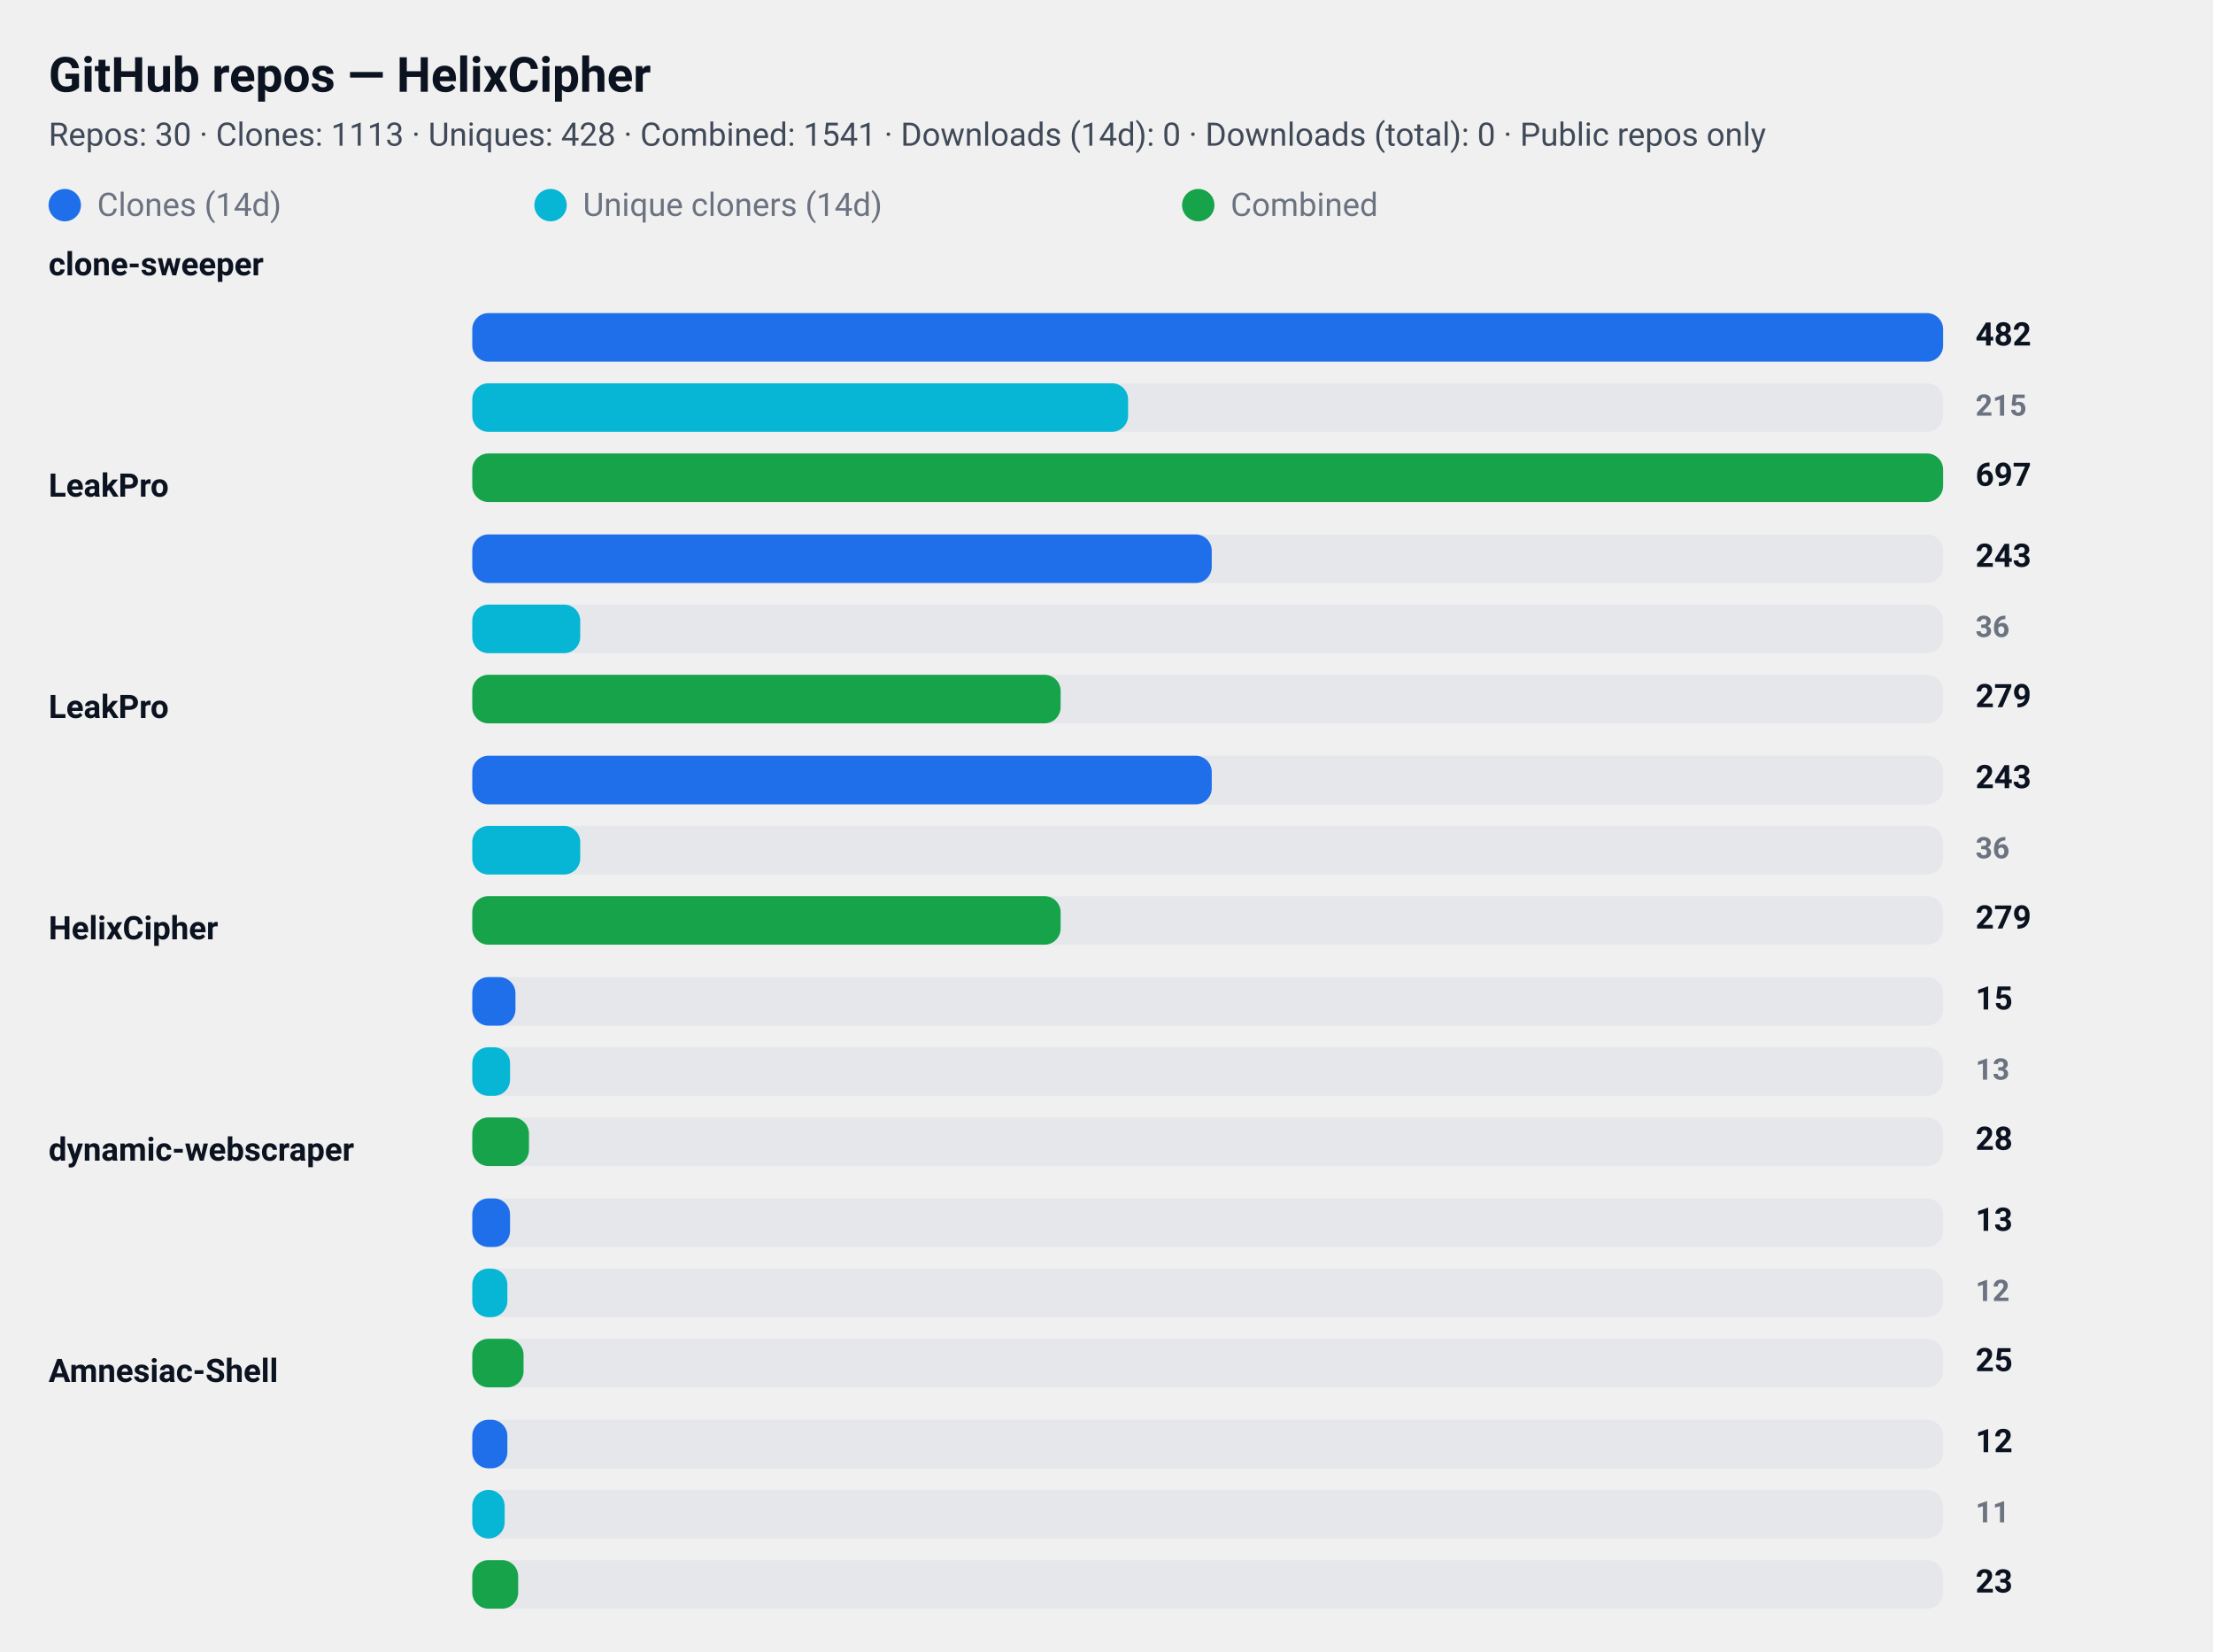
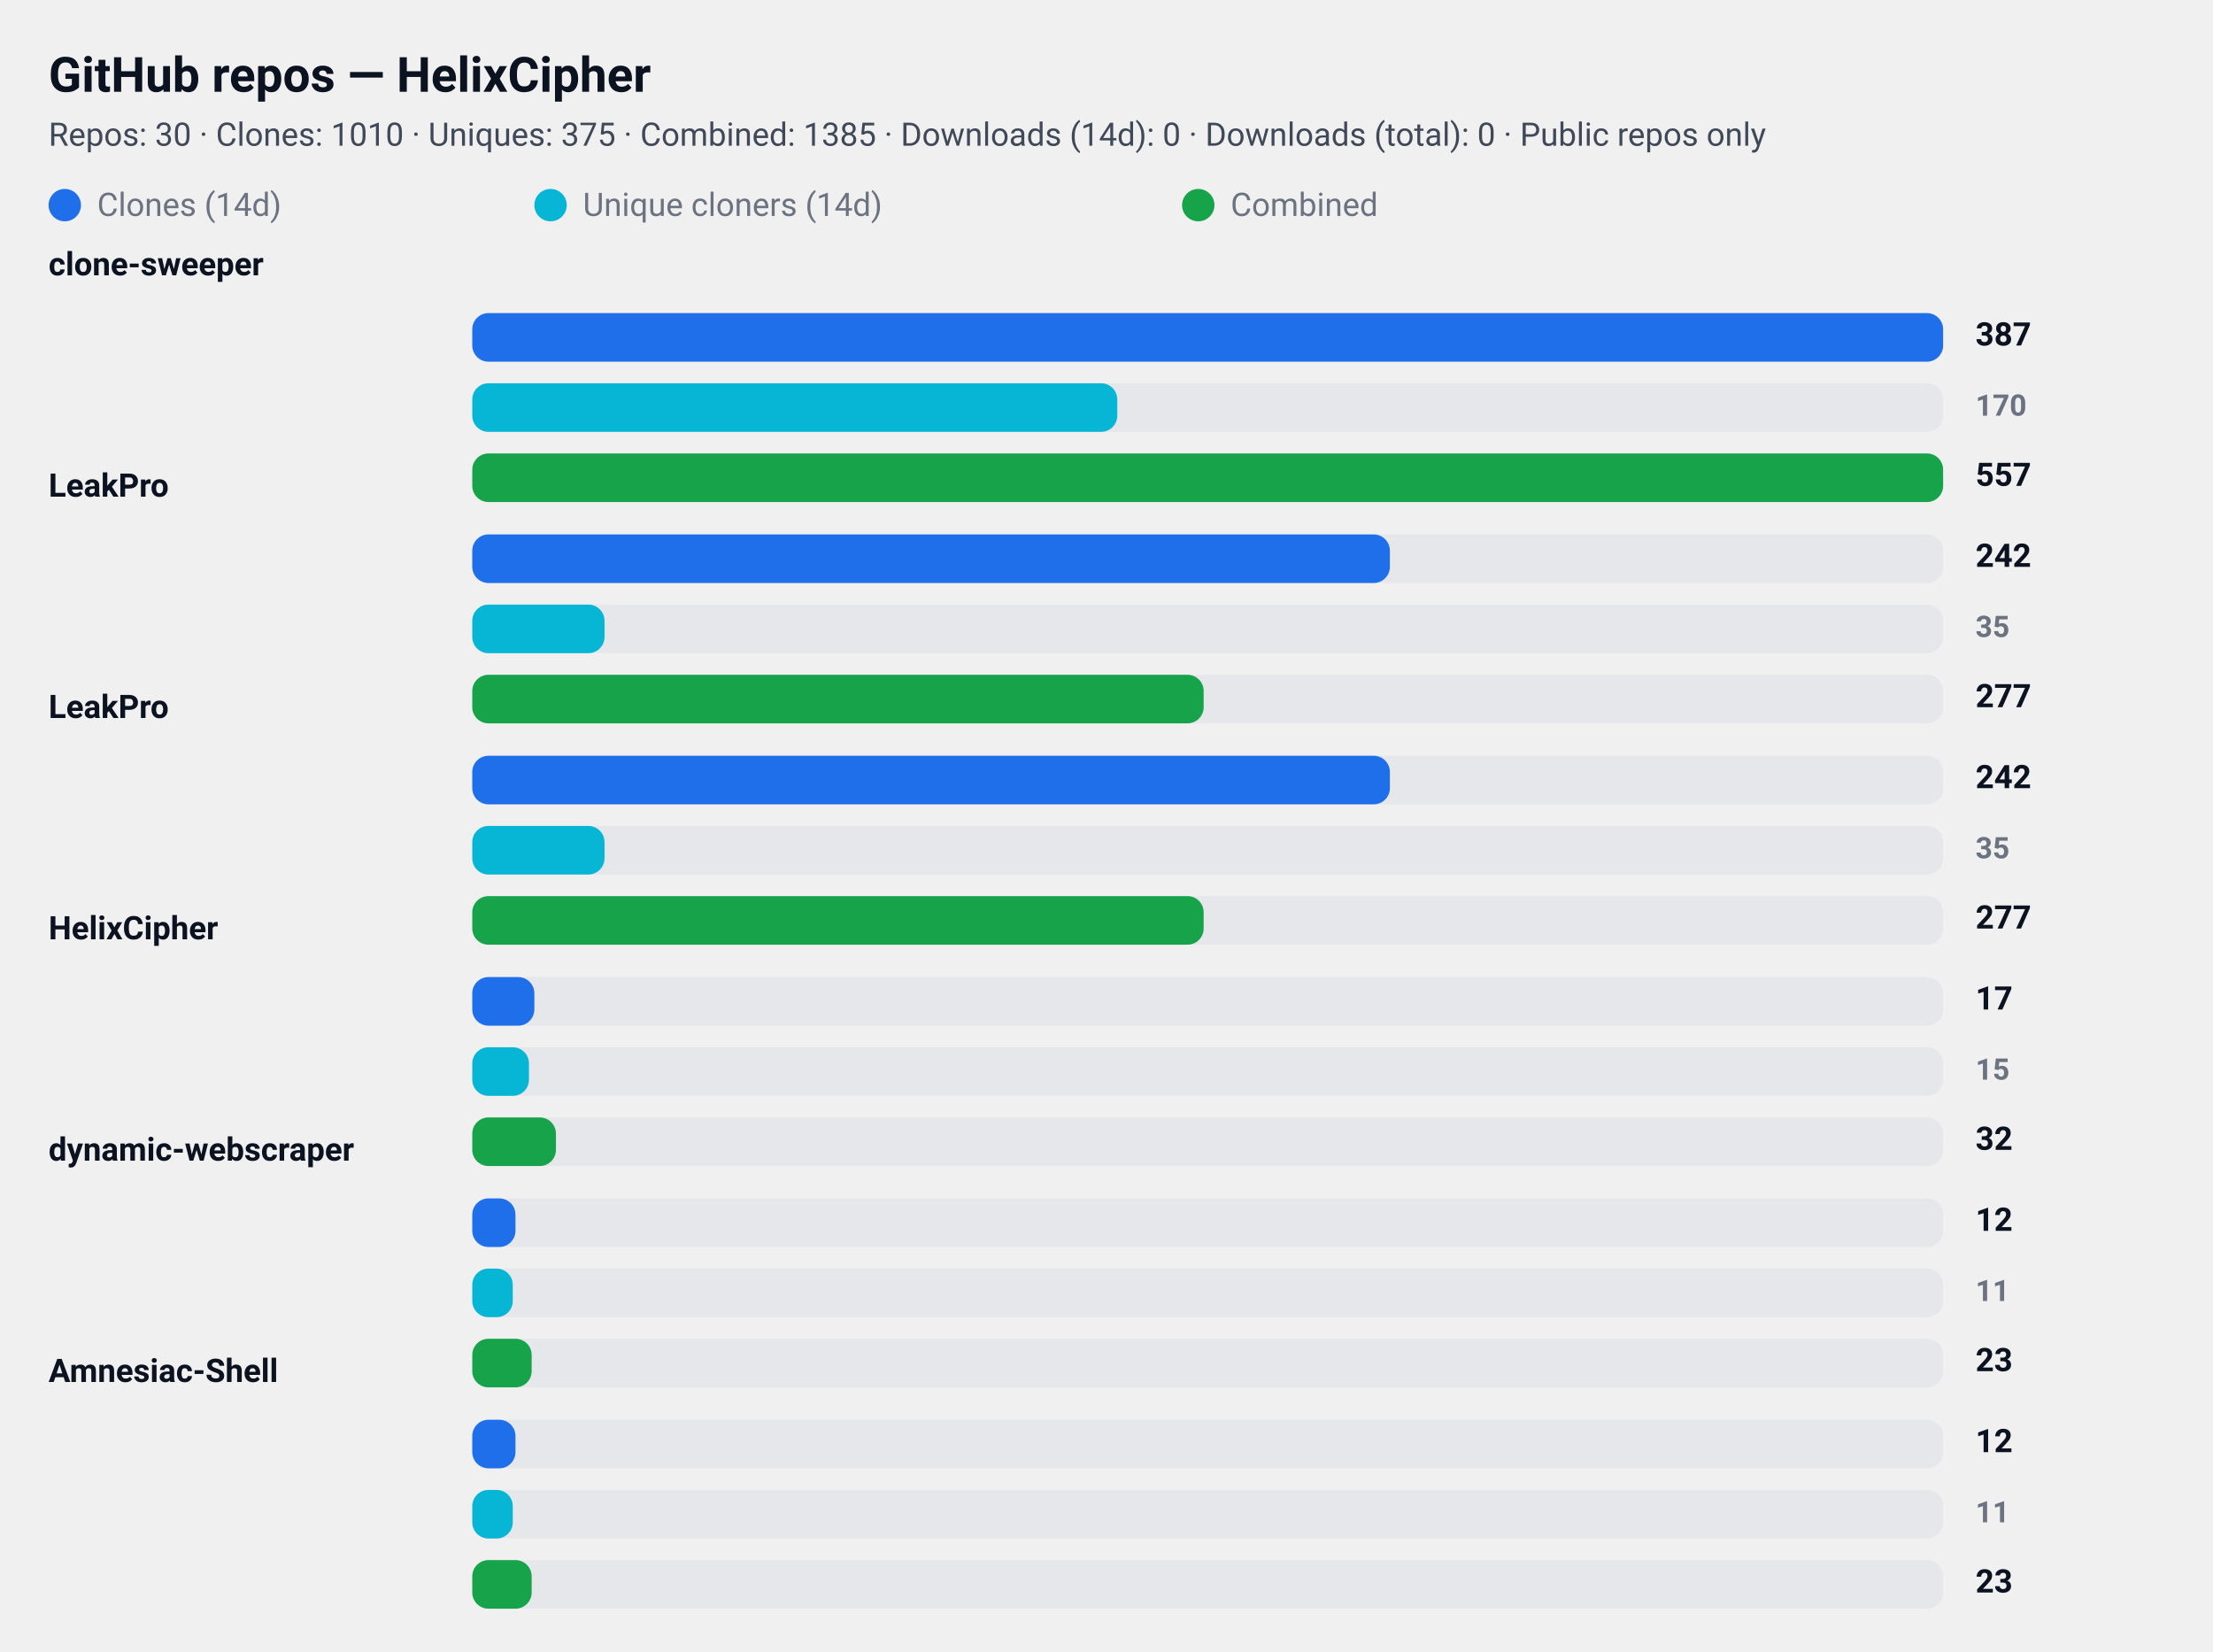
<svg xmlns="http://www.w3.org/2000/svg" width="820" height="612" viewBox="0 0 820 612" role="img" aria-label="GitHub repository clone statistics">
  <style>
  .card  { font-family: "Segoe UI", Roboto, "Helvetica Neue", Arial, sans-serif; }
  .title { font-weight: 700; font-size: 18px; fill: #0b1220; }
  .meta  { font-weight: 400; font-size: 12px; fill: #374151; opacity: 0.95; }
  .label { font-weight: 600; font-size: 12px; fill: #0b1220; }
  .count { font-weight: 700; font-size: 12px; fill: #0b1220; text-anchor: start; }
  .count-small { font-weight: 600; font-size: 11px; fill:#6b7280; text-anchor: start; }
  .muted { font-size:12px; fill:#6b7280; }

  .bar-clone { fill: #1f6feb; rx:6; }
  .bar-uniq  { fill: #06b6d4; rx:6; }
  .bar-comb  { fill: #16a34a; rx:6; }

  .bar-bg { fill: #e5e7eb; rx:6; }
  @media (prefers-color-scheme: dark) {
    .title, .meta, .label, .count, .count-small, .muted { fill: #ffffff; }
    .meta, .count-small { opacity: 0.9; }
  }
</style>
  <rect x="0" y="0" width="820" height="612" rx="12" fill="transparent" />
  <text x="18" y="34" class="title card">GitHub repos — HelixCipher</text>
-   <text x="18" y="54" class="meta card">Repos: 30 · Clones: 1113 · Uniques: 428 · Combined: 1541 · Downloads (14d): 0 · Downloads (total): 0 · Public repos only</text>
+   <text x="18" y="54" class="meta card">Repos: 30 · Clones: 1010 · Uniques: 375 · Combined: 1385 · Downloads (14d): 0 · Downloads (total): 0 · Public repos only</text>
  <g id="legend">
    <rect x="18" y="70" width="12" height="12" class="bar-clone" />
    <text x="36" y="80" class="muted card">Clones (14d)</text>
    <rect x="198" y="70" width="12" height="12" class="bar-uniq" />
    <text x="216" y="80" class="muted card">Unique cloners (14d)</text>
    <rect x="438" y="70" width="12" height="12" class="bar-comb" />
    <text x="456" y="80" class="muted card">Combined</text>
  </g>
  <text x="18" y="102" class="label card">clone-sweeper</text>
  <rect x="175" y="116" width="545" height="18" class="bar-bg" />
  <rect x="175" y="116" width="545" height="18" class="bar-clone" />
-   <text x="732" y="128" class="count card">482</text>
+   <text x="732" y="128" class="count card">387</text>
  <rect x="175" y="142" width="545" height="18" class="bar-bg" />
-   <rect x="175" y="142" width="243" height="18" class="bar-uniq" />
-   <text x="732" y="154" class="count-small card">215</text>
+   <rect x="175" y="142" width="239" height="18" class="bar-uniq" />
+   <text x="732" y="154" class="count-small card">170</text>
  <rect x="175" y="168" width="545" height="18" class="bar-bg" />
  <rect x="175" y="168" width="545" height="18" class="bar-comb" />
-   <text x="732" y="180" class="count card">697</text>
+   <text x="732" y="180" class="count card">557</text>
  <text x="18" y="184" class="label card">LeakPro</text>
  <rect x="175" y="198" width="545" height="18" class="bar-bg" />
-   <rect x="175" y="198" width="274" height="18" class="bar-clone" />
-   <text x="732" y="210" class="count card">243</text>
+   <rect x="175" y="198" width="340" height="18" class="bar-clone" />
+   <text x="732" y="210" class="count card">242</text>
  <rect x="175" y="224" width="545" height="18" class="bar-bg" />
-   <rect x="175" y="224" width="40" height="18" class="bar-uniq" />
-   <text x="732" y="236" class="count-small card">36</text>
+   <rect x="175" y="224" width="49" height="18" class="bar-uniq" />
+   <text x="732" y="236" class="count-small card">35</text>
  <rect x="175" y="250" width="545" height="18" class="bar-bg" />
-   <rect x="175" y="250" width="218" height="18" class="bar-comb" />
-   <text x="732" y="262" class="count card">279</text>
+   <rect x="175" y="250" width="271" height="18" class="bar-comb" />
+   <text x="732" y="262" class="count card">277</text>
  <text x="18" y="266" class="label card">LeakPro</text>
  <rect x="175" y="280" width="545" height="18" class="bar-bg" />
-   <rect x="175" y="280" width="274" height="18" class="bar-clone" />
-   <text x="732" y="292" class="count card">243</text>
+   <rect x="175" y="280" width="340" height="18" class="bar-clone" />
+   <text x="732" y="292" class="count card">242</text>
  <rect x="175" y="306" width="545" height="18" class="bar-bg" />
-   <rect x="175" y="306" width="40" height="18" class="bar-uniq" />
-   <text x="732" y="318" class="count-small card">36</text>
+   <rect x="175" y="306" width="49" height="18" class="bar-uniq" />
+   <text x="732" y="318" class="count-small card">35</text>
  <rect x="175" y="332" width="545" height="18" class="bar-bg" />
-   <rect x="175" y="332" width="218" height="18" class="bar-comb" />
-   <text x="732" y="344" class="count card">279</text>
+   <rect x="175" y="332" width="271" height="18" class="bar-comb" />
+   <text x="732" y="344" class="count card">277</text>
  <text x="18" y="348" class="label card">HelixCipher</text>
  <rect x="175" y="362" width="545" height="18" class="bar-bg" />
-   <rect x="175" y="362" width="16" height="18" class="bar-clone" />
-   <text x="732" y="374" class="count card">15</text>
+   <rect x="175" y="362" width="23" height="18" class="bar-clone" />
+   <text x="732" y="374" class="count card">17</text>
  <rect x="175" y="388" width="545" height="18" class="bar-bg" />
-   <rect x="175" y="388" width="14" height="18" class="bar-uniq" />
-   <text x="732" y="400" class="count-small card">13</text>
+   <rect x="175" y="388" width="21" height="18" class="bar-uniq" />
+   <text x="732" y="400" class="count-small card">15</text>
  <rect x="175" y="414" width="545" height="18" class="bar-bg" />
-   <rect x="175" y="414" width="21" height="18" class="bar-comb" />
-   <text x="732" y="426" class="count card">28</text>
+   <rect x="175" y="414" width="31" height="18" class="bar-comb" />
+   <text x="732" y="426" class="count card">32</text>
  <text x="18" y="430" class="label card">dynamic-webscraper</text>
  <rect x="175" y="444" width="545" height="18" class="bar-bg" />
-   <rect x="175" y="444" width="14" height="18" class="bar-clone" />
-   <text x="732" y="456" class="count card">13</text>
+   <rect x="175" y="444" width="16" height="18" class="bar-clone" />
+   <text x="732" y="456" class="count card">12</text>
  <rect x="175" y="470" width="545" height="18" class="bar-bg" />
-   <rect x="175" y="470" width="13" height="18" class="bar-uniq" />
-   <text x="732" y="482" class="count-small card">12</text>
+   <rect x="175" y="470" width="15" height="18" class="bar-uniq" />
+   <text x="732" y="482" class="count-small card">11</text>
  <rect x="175" y="496" width="545" height="18" class="bar-bg" />
-   <rect x="175" y="496" width="19" height="18" class="bar-comb" />
-   <text x="732" y="508" class="count card">25</text>
+   <rect x="175" y="496" width="22" height="18" class="bar-comb" />
+   <text x="732" y="508" class="count card">23</text>
  <text x="18" y="512" class="label card">Amnesiac-Shell</text>
  <rect x="175" y="526" width="545" height="18" class="bar-bg" />
-   <rect x="175" y="526" width="13" height="18" class="bar-clone" />
+   <rect x="175" y="526" width="16" height="18" class="bar-clone" />
  <text x="732" y="538" class="count card">12</text>
  <rect x="175" y="552" width="545" height="18" class="bar-bg" />
-   <rect x="175" y="552" width="12" height="18" class="bar-uniq" />
+   <rect x="175" y="552" width="15" height="18" class="bar-uniq" />
  <text x="732" y="564" class="count-small card">11</text>
  <rect x="175" y="578" width="545" height="18" class="bar-bg" />
-   <rect x="175" y="578" width="17" height="18" class="bar-comb" />
+   <rect x="175" y="578" width="22" height="18" class="bar-comb" />
  <text x="732" y="590" class="count card">23</text>
</svg>
